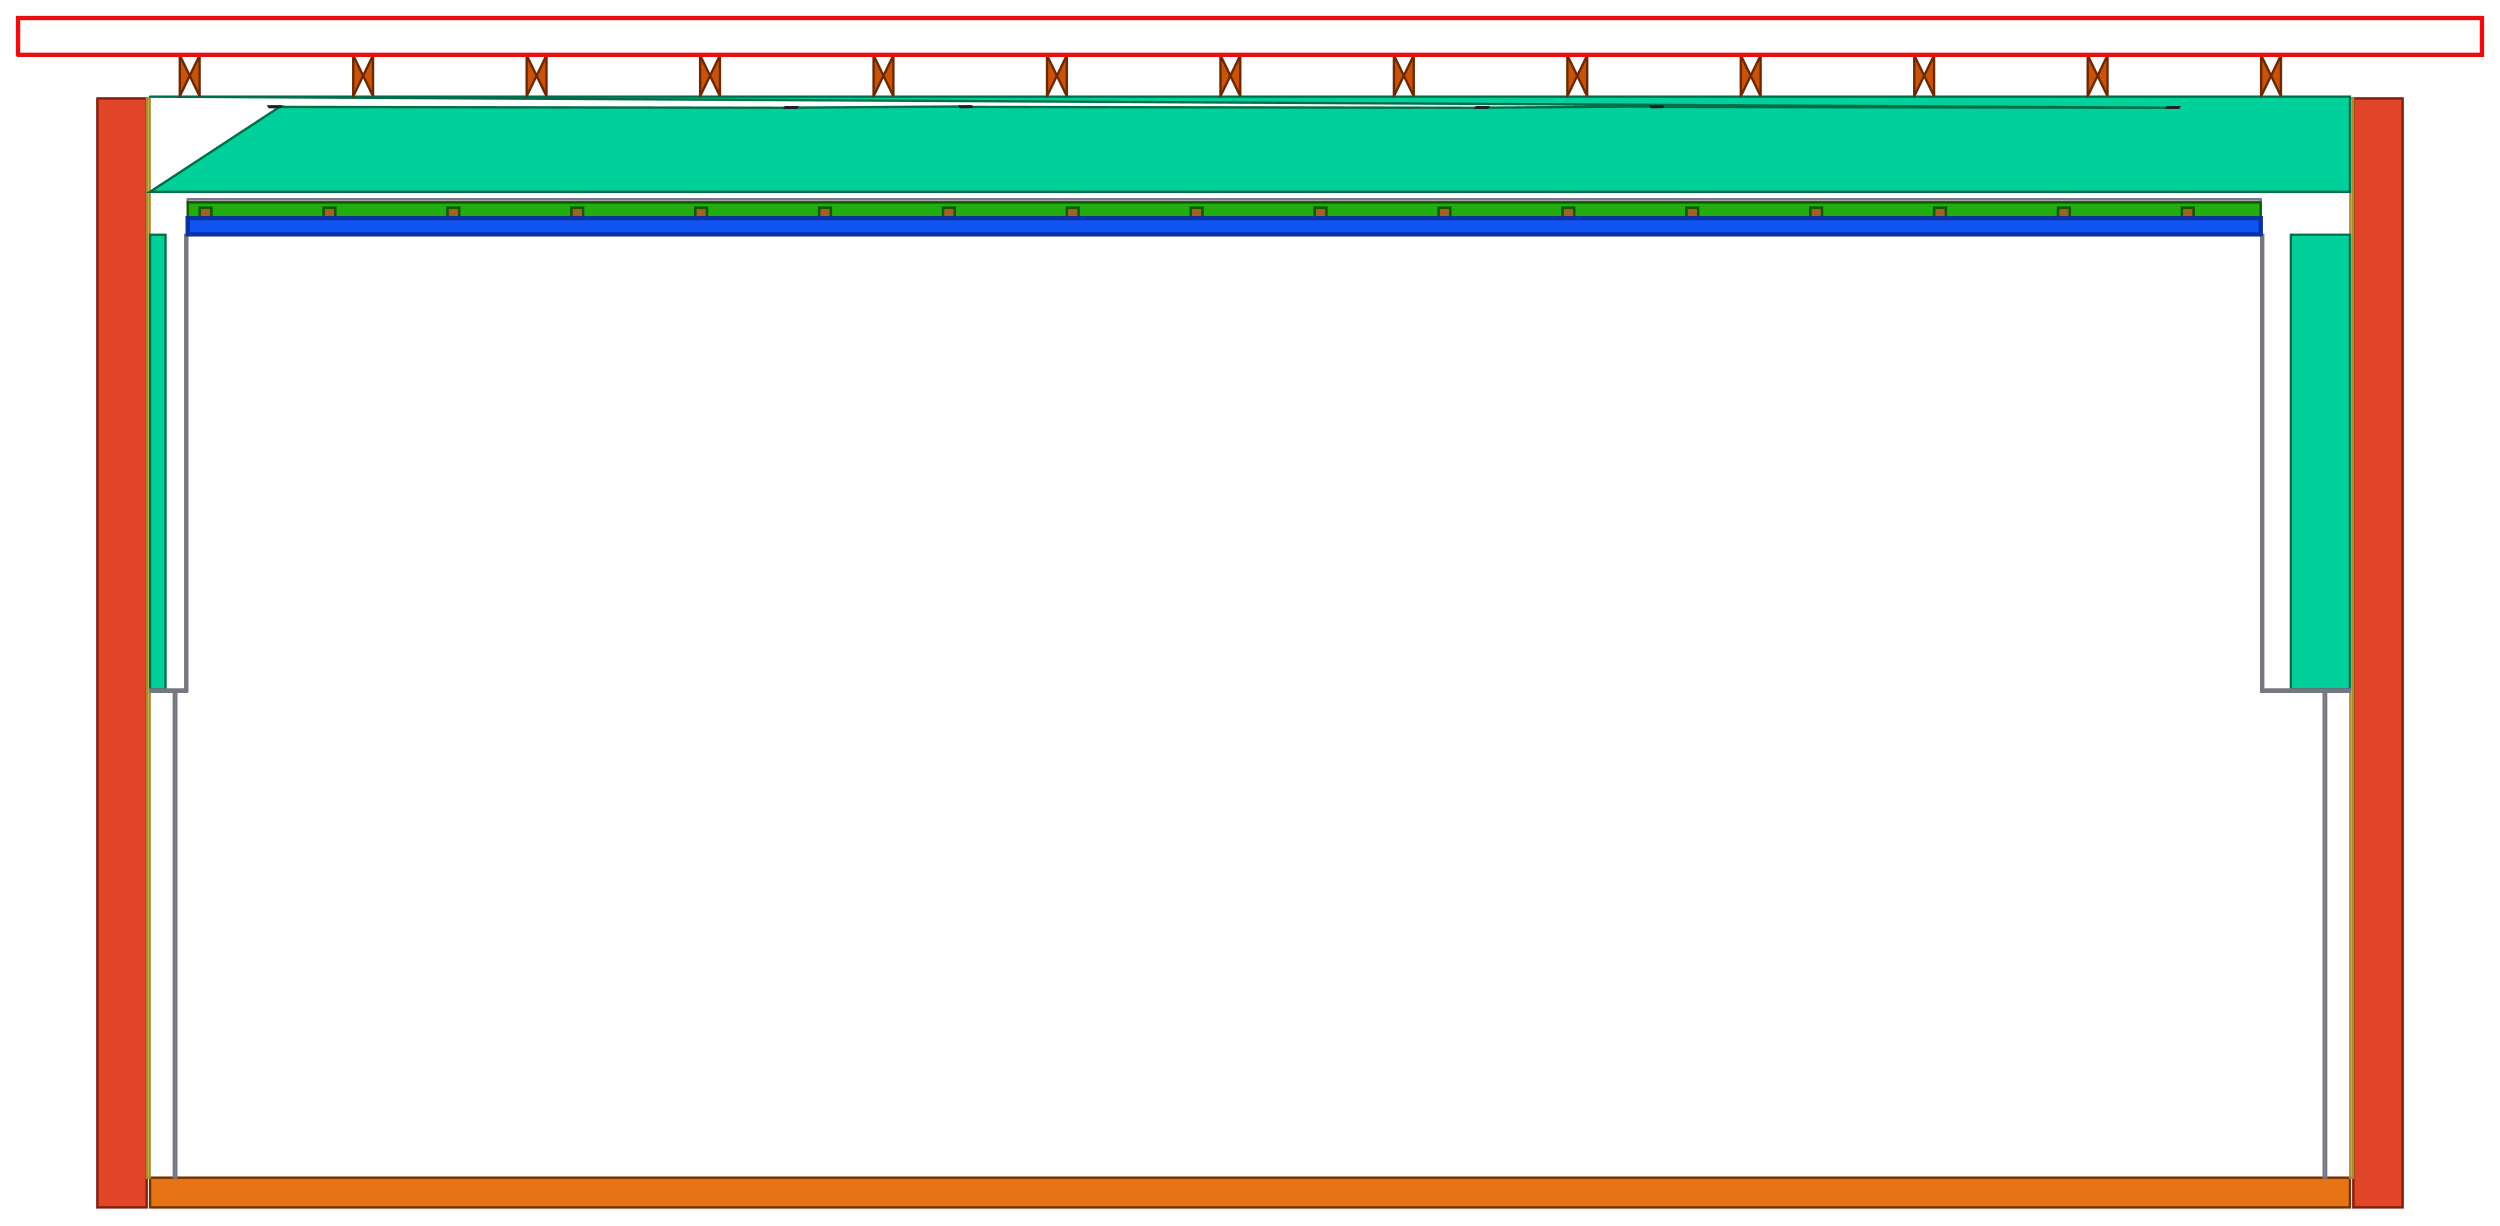
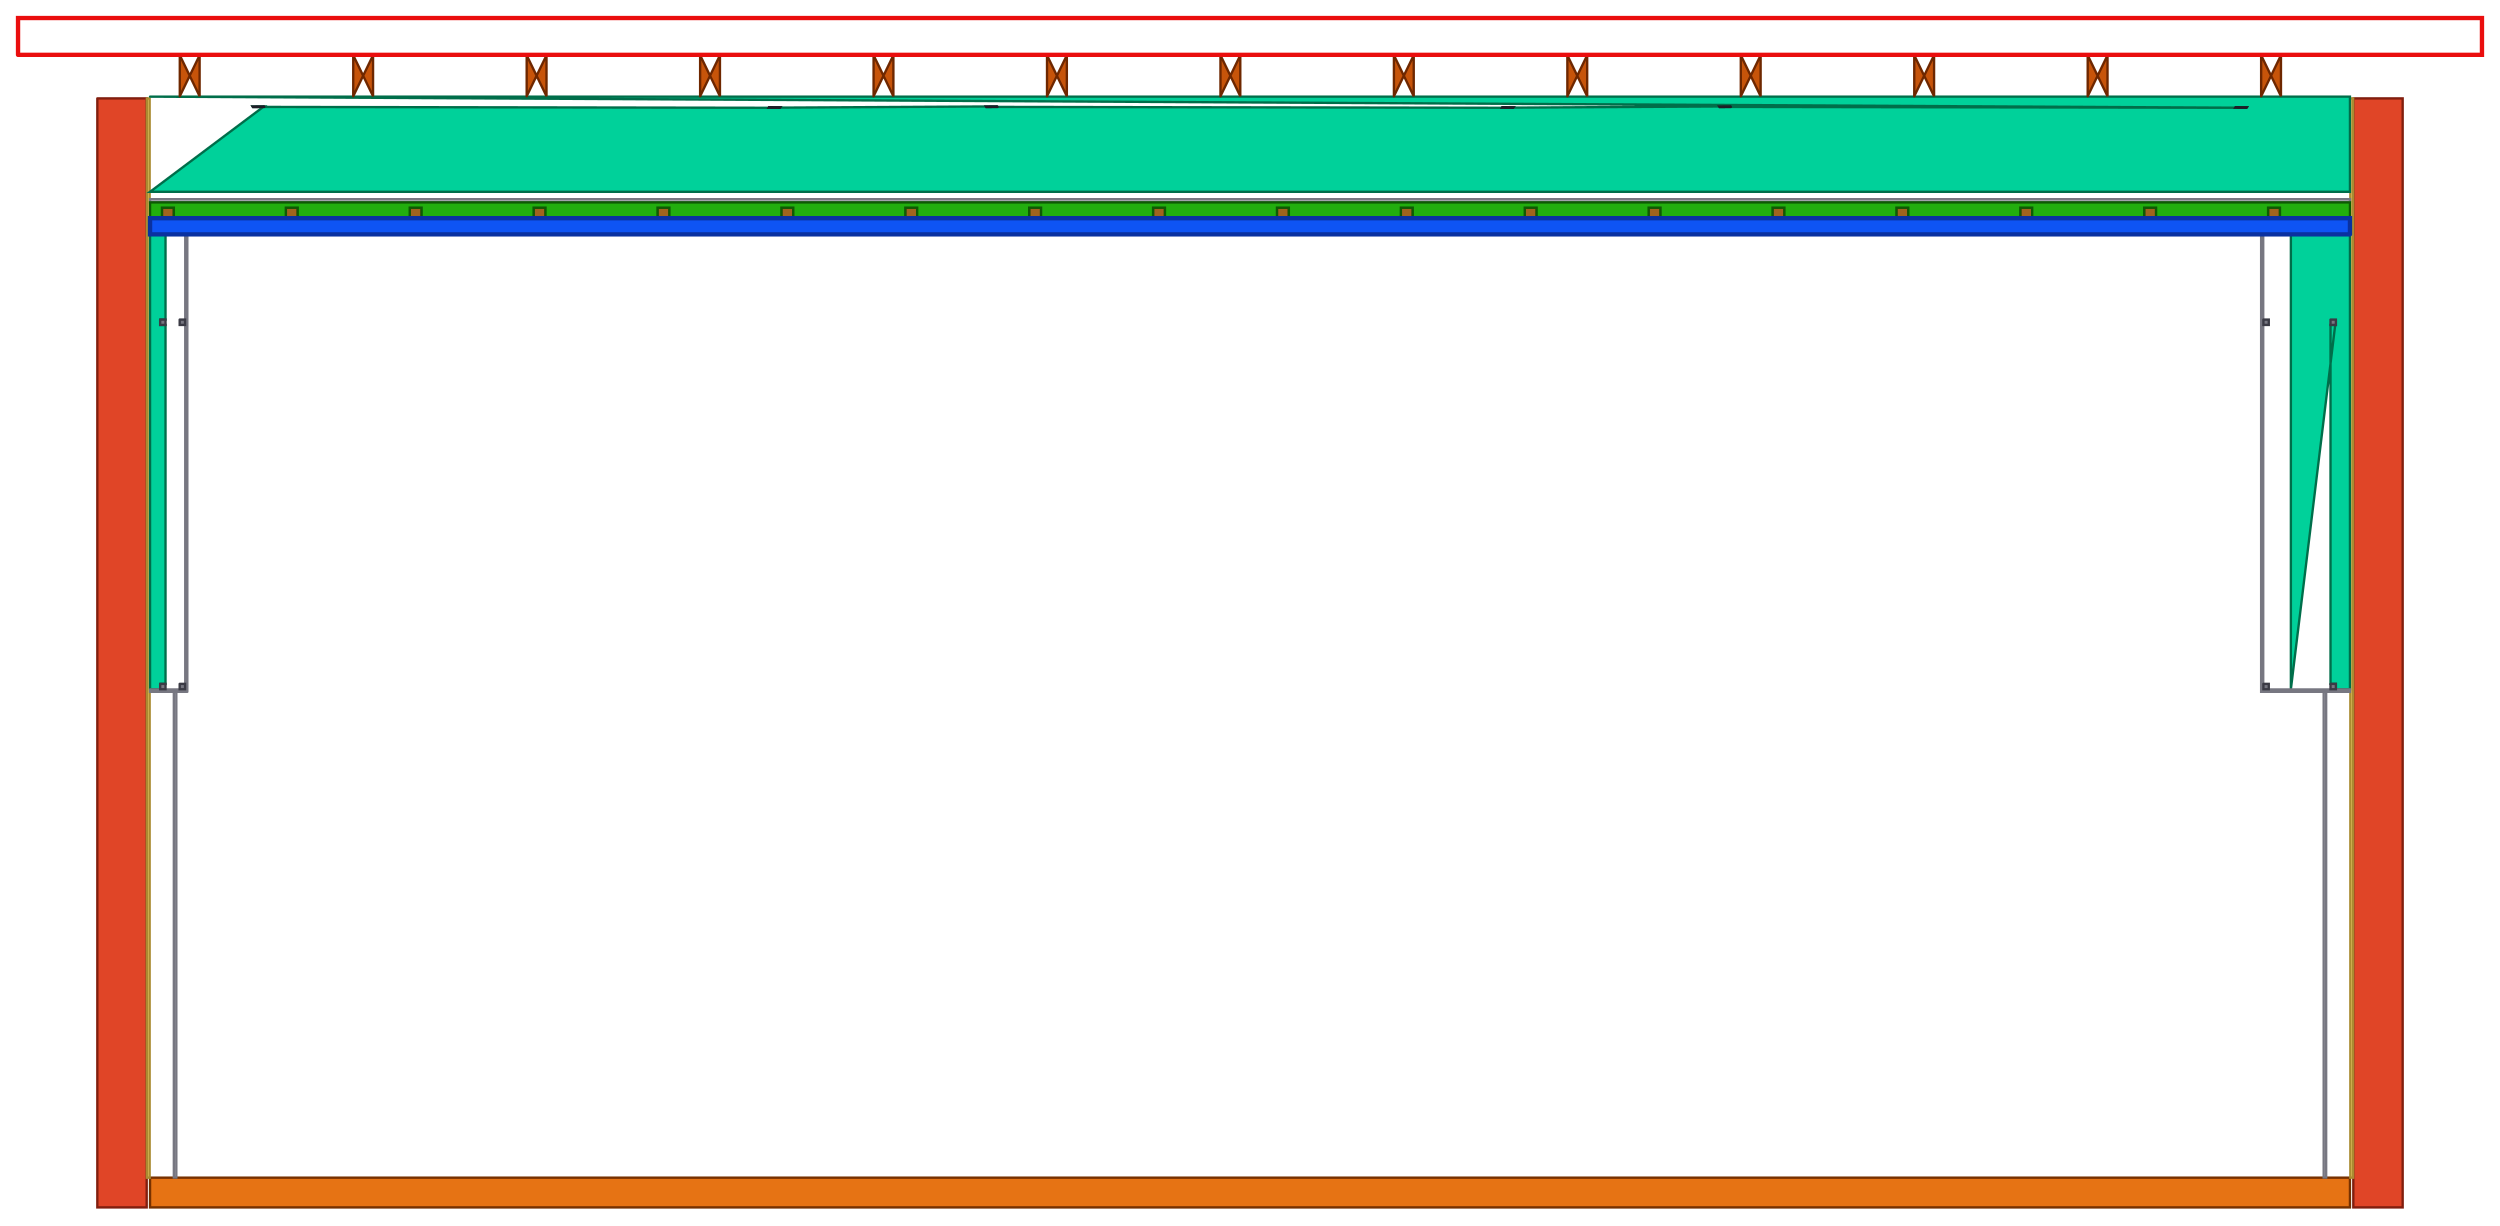
<svg xmlns="http://www.w3.org/2000/svg" width="12612.0mm" height="6182.0mm" viewBox="-756.0 -5941.0 12612.0 6182.0" version="1.1">
  <g transform="scale(1,-1)" stroke-linecap="round">
    <g fill="rgb(230,115,20)" stroke="rgb(119,49,0)" stroke-width="12.0" id="podlaha">
      <path d="M 1.0,0.0 L 11099.0,0.0 L 11099.0,-150.0 L 1.0,-150.0 L 1.0,0.0" />
    </g>
    <g fill="rgb(224,69,39)" stroke="rgb(129,30,14)" stroke-width="12.0" id="zdivo">
      <path d="M -265.0,5444.592 L -16.0,5444.592 L -16.0,-150.0 L -265.0,-150.0 L -265.0,5444.592" />
      <path d="M 11116.0,5444.592 L 11365.0,5444.592 L 11365.0,-150.0 L 11116.0,-150.0 L 11116.0,5444.592" />
    </g>
    <g fill="rgb(255,224,119)" stroke="rgb(170,139,49)" stroke-width="12.0" id="omitka">
      <path d="M -15.0,5444.592 L -1.0,5444.592 L -1.0,0.0 L -15.0,0.0 L -15.0,5444.592" />
      <path d="M 11101.0,5444.592 L 11115.0,5444.592 L 11115.0,0.0 L 11101.0,0.0 L 11101.0,5444.592" />
    </g>
    <g fill="rgb(0,209,154)" stroke="rgb(0,110,74)" stroke-width="12.0" id="vata">
-       <path d="M 1.0,5453.462 L 11099.0,5453.462 L 11099.0,4973.434 L 1.0,4973.434 L 658.555,5404.157 L 601.987,5403.642 L 603.665,5401.061 L 660.233,5401.576 L 3261.817,5397.19 L 3263.496,5399.771 L 3206.928,5400.286 L 3205.25,5397.706 L 4144.555,5404.157 L 4087.987,5403.642 L 4089.665,5401.061 L 4146.233,5401.576 L 6747.817,5397.19 L 6749.496,5399.771 L 6692.928,5400.286 L 6691.25,5397.706 L 7630.555,5404.157 L 7573.987,5403.642 L 7575.665,5401.061 L 7632.233,5401.576 L 10233.817,5397.19 L 10235.496,5399.771 L 10178.928,5400.286 L 10177.25,5397.706 L 1.0,5453.462" />
-       <path d="M 1.0,2464.0 L 1.0,4756.695 L 79.0,4756.695 L 79.0,2464.0 L 1.0,2464.0" />
-       <path d="M 10801.0,2464.0 L 10801.0,4756.695 L 11099.0,4756.695 L 11099.0,2464.0 L 10801.0,2464.0" />
+       <path d="M 1.0,5453.462 L 11099.0,5453.462 L 11099.0,4973.434 L 1.0,4973.434 L 575.221,5404.157 L 518.654,5403.642 L 520.332,5401.061 L 576.9,5401.576 L 3178.484,5397.19 L 3180.162,5399.771 L 3123.595,5400.286 L 3121.916,5397.706 L 4274.555,5404.157 L 4217.987,5403.642 L 4219.665,5401.061 L 4276.233,5401.576 L 6877.817,5397.19 L 6879.496,5399.771 L 6822.928,5400.286 L 6821.25,5397.706 L 7973.888,5404.157 L 7917.32,5403.642 L 7918.999,5401.061 L 7975.566,5401.576 L 10577.151,5397.19 L 10578.829,5399.771 L 10522.261,5400.286 L 10520.583,5397.706 L 1.0,5453.462" />
+       <path d="M 1.0,2464.0 L 1.0,4756.695 L 79.0,4756.695 L 79.0,4328.754 L 52.0,4328.754 L 52.0,4301.754 L 79.0,4301.754 L 79.0,2491.0 L 52.0,2491.0 L 52.0,2464.0 L 1.0,2464.0" />
+       <path d="M 10801.0,2464.0 L 10801.0,4756.695 L 11099.0,4756.695 L 11099.0,2464.0 L 11028.0,2464.0 L 11028.0,2491.0 L 11001.0,2491.0 L 11001.0,4301.754 L 11028.0,4301.754 L 11028.0,4328.754 L 10801.0,2464.0" />
    </g>
    <g fill="rgb(230,230,234)" stroke="rgb(119,119,129)" stroke-width="12.0" id="sdk">
-       <path d="M 10649.0,4921.871 L 191.0,4921.871 L 191.0,4936.188 L 10649.0,4936.188 L 10649.0,4921.871" />
+       <path d="M 11099.0,4921.871 L 1.0,4921.871 L 1.0,4936.188 L 11099.0,4936.188 L 11099.0,4921.871" />
      <path d="M 189.0,2451.0 L 178.5,2451.0 L 178.5,4756.695 L 189.0,4756.695 L 189.0,2451.0" />
      <path d="M 1.0,2463.0 L 177.5,2463.0 L 177.5,2451.0 L 1.0,2451.0 L 1.0,2463.0" />
      <path d="M 10661.5,2451.0 L 10651.0,2451.0 L 10651.0,4756.695 L 10661.5,4756.695 L 10661.5,2451.0" />
      <path d="M 10662.5,2463.0 L 11099.0,2463.0 L 11099.0,2451.0 L 10662.5,2451.0 L 10662.5,2463.0" />
      <path d="M 121.0,2450.0 L 133.5,2450.0 L 133.5,1.0 L 121.0,1.0 L 121.0,2450.0" />
      <path d="M 10966.5,2450.0 L 10979.0,2450.0 L 10979.0,1.0 L 10966.5,1.0 L 10966.5,2450.0" />
    </g>
    <g fill="rgb(199,84,10)" stroke="rgb(110,39,0)" stroke-width="12.0" id="krov">
      <path d="M 151.0,5455.462 L 151.0,5662.327 L 251.0,5455.462 L 251.0,5662.327 L 151.0,5455.462" />
      <path d="M 1026.0,5455.462 L 1026.0,5662.327 L 1126.0,5455.462 L 1126.0,5662.327 L 1026.0,5455.462" />
      <path d="M 1901.0,5455.462 L 1901.0,5662.327 L 2001.0,5455.462 L 2001.0,5662.327 L 1901.0,5455.462" />
      <path d="M 2776.0,5455.462 L 2776.0,5662.327 L 2876.0,5455.462 L 2876.0,5662.327 L 2776.0,5455.462" />
      <path d="M 3651.0,5455.462 L 3651.0,5662.327 L 3751.0,5455.462 L 3751.0,5662.327 L 3651.0,5455.462" />
      <path d="M 4526.0,5455.462 L 4526.0,5662.327 L 4626.0,5455.462 L 4626.0,5662.327 L 4526.0,5455.462" />
      <path d="M 5401.0,5455.462 L 5401.0,5662.327 L 5501.0,5455.462 L 5501.0,5662.327 L 5401.0,5455.462" />
      <path d="M 6276.0,5455.462 L 6276.0,5662.327 L 6376.0,5455.462 L 6376.0,5662.327 L 6276.0,5455.462" />
      <path d="M 7151.0,5455.462 L 7151.0,5662.327 L 7251.0,5455.462 L 7251.0,5662.327 L 7151.0,5455.462" />
      <path d="M 8026.0,5455.462 L 8026.0,5662.327 L 8126.0,5455.462 L 8126.0,5662.327 L 8026.0,5455.462" />
      <path d="M 8901.0,5455.462 L 8901.0,5662.327 L 9001.0,5455.462 L 9001.0,5662.327 L 8901.0,5455.462" />
      <path d="M 9776.0,5455.462 L 9776.0,5662.327 L 9876.0,5455.462 L 9876.0,5662.327 L 9776.0,5455.462" />
      <path d="M 10651.0,5455.462 L 10651.0,5662.327 L 10751.0,5455.462 L 10751.0,5662.327 L 10651.0,5455.462" />
    </g>
    <g fill="rgb(160,100,30)" stroke="rgb(90,49,10)" stroke-width="12.0" id="dreveny_rost">
-       <path d="M 311.0,4841.241 L 251.0,4841.241 L 251.0,4893.457 L 311.0,4893.457 L 311.0,4841.241" />
-       <path d="M 936.0,4841.241 L 876.0,4841.241 L 876.0,4893.457 L 936.0,4893.457 L 936.0,4841.241" />
-       <path d="M 1561.0,4841.241 L 1501.0,4841.241 L 1501.0,4893.457 L 1561.0,4893.457 L 1561.0,4841.241" />
-       <path d="M 2186.0,4841.241 L 2126.0,4841.241 L 2126.0,4893.457 L 2186.0,4893.457 L 2186.0,4841.241" />
-       <path d="M 2811.0,4841.241 L 2751.0,4841.241 L 2751.0,4893.457 L 2811.0,4893.457 L 2811.0,4841.241" />
-       <path d="M 3436.0,4841.241 L 3376.0,4841.241 L 3376.0,4893.457 L 3436.0,4893.457 L 3436.0,4841.241" />
-       <path d="M 4061.0,4841.241 L 4001.0,4841.241 L 4001.0,4893.457 L 4061.0,4893.457 L 4061.0,4841.241" />
-       <path d="M 4686.0,4841.241 L 4626.0,4841.241 L 4626.0,4893.457 L 4686.0,4893.457 L 4686.0,4841.241" />
-       <path d="M 5311.0,4841.241 L 5251.0,4841.241 L 5251.0,4893.457 L 5311.0,4893.457 L 5311.0,4841.241" />
-       <path d="M 5936.0,4841.241 L 5876.0,4841.241 L 5876.0,4893.457 L 5936.0,4893.457 L 5936.0,4841.241" />
-       <path d="M 6561.0,4841.241 L 6501.0,4841.241 L 6501.0,4893.457 L 6561.0,4893.457 L 6561.0,4841.241" />
-       <path d="M 7186.0,4841.241 L 7126.0,4841.241 L 7126.0,4893.457 L 7186.0,4893.457 L 7186.0,4841.241" />
-       <path d="M 7811.0,4841.241 L 7751.0,4841.241 L 7751.0,4893.457 L 7811.0,4893.457 L 7811.0,4841.241" />
-       <path d="M 8436.0,4841.241 L 8376.0,4841.241 L 8376.0,4893.457 L 8436.0,4893.457 L 8436.0,4841.241" />
-       <path d="M 9061.0,4841.241 L 9001.0,4841.241 L 9001.0,4893.457 L 9061.0,4893.457 L 9061.0,4841.241" />
-       <path d="M 9686.0,4841.241 L 9626.0,4841.241 L 9626.0,4893.457 L 9686.0,4893.457 L 9686.0,4841.241" />
-       <path d="M 10311.0,4841.241 L 10251.0,4841.241 L 10251.0,4893.457 L 10311.0,4893.457 L 10311.0,4841.241" />
+       <path d="M 121.0,4841.241 L 61.0,4841.241 L 61.0,4893.457 L 121.0,4893.457 L 121.0,4841.241" />
+       <path d="M 746.0,4841.241 L 686.0,4841.241 L 686.0,4893.457 L 746.0,4893.457 L 746.0,4841.241" />
+       <path d="M 1371.0,4841.241 L 1311.0,4841.241 L 1311.0,4893.457 L 1371.0,4893.457 L 1371.0,4841.241" />
+       <path d="M 1996.0,4841.241 L 1936.0,4841.241 L 1936.0,4893.457 L 1996.0,4893.457 L 1996.0,4841.241" />
+       <path d="M 2621.0,4841.241 L 2561.0,4841.241 L 2561.0,4893.457 L 2621.0,4893.457 L 2621.0,4841.241" />
+       <path d="M 3246.0,4841.241 L 3186.0,4841.241 L 3186.0,4893.457 L 3246.0,4893.457 L 3246.0,4841.241" />
+       <path d="M 3871.0,4841.241 L 3811.0,4841.241 L 3811.0,4893.457 L 3871.0,4893.457 L 3871.0,4841.241" />
+       <path d="M 4496.0,4841.241 L 4436.0,4841.241 L 4436.0,4893.457 L 4496.0,4893.457 L 4496.0,4841.241" />
+       <path d="M 5121.0,4841.241 L 5061.0,4841.241 L 5061.0,4893.457 L 5121.0,4893.457 L 5121.0,4841.241" />
+       <path d="M 5746.0,4841.241 L 5686.0,4841.241 L 5686.0,4893.457 L 5746.0,4893.457 L 5746.0,4841.241" />
+       <path d="M 6371.0,4841.241 L 6311.0,4841.241 L 6311.0,4893.457 L 6371.0,4893.457 L 6371.0,4841.241" />
+       <path d="M 6996.0,4841.241 L 6936.0,4841.241 L 6936.0,4893.457 L 6996.0,4893.457 L 6996.0,4841.241" />
+       <path d="M 7621.0,4841.241 L 7561.0,4841.241 L 7561.0,4893.457 L 7621.0,4893.457 L 7621.0,4841.241" />
+       <path d="M 8246.0,4841.241 L 8186.0,4841.241 L 8186.0,4893.457 L 8246.0,4893.457 L 8246.0,4841.241" />
+       <path d="M 8871.0,4841.241 L 8811.0,4841.241 L 8811.0,4893.457 L 8871.0,4893.457 L 8871.0,4841.241" />
+       <path d="M 9496.0,4841.241 L 9436.0,4841.241 L 9436.0,4893.457 L 9496.0,4893.457 L 9496.0,4841.241" />
+       <path d="M 10121.0,4841.241 L 10061.0,4841.241 L 10061.0,4893.457 L 10121.0,4893.457 L 10121.0,4841.241" />
+       <path d="M 10746.0,4841.241 L 10686.0,4841.241 L 10686.0,4893.457 L 10746.0,4893.457 L 10746.0,4841.241" />
+     </g>
+     <g fill="rgb(119,119,129)" stroke="rgb(59,59,69)" stroke-width="12.0" id="cd">
+       <path d="M 52.0,2491.0 L 79.0,2491.0 L 79.0,2464.0 L 52.0,2464.0 L 52.0,2491.0" />
+       <path d="M 52.0,4328.754 L 79.0,4328.754 L 79.0,4301.754 L 52.0,4301.754 L 52.0,4328.754" />
+       <path d="M 150.5,2491.0 L 177.5,2491.0 L 177.5,2464.0 L 150.5,2464.0 L 150.5,2491.0" />
+       <path d="M 150.5,4328.754 L 177.5,4328.754 L 177.5,4301.754 L 150.5,4301.754 L 150.5,4328.754" />
+       <path d="M 11001.0,2491.0 L 11028.0,2491.0 L 11028.0,2464.0 L 11001.0,2464.0 L 11001.0,2491.0" />
+       <path d="M 11001.0,4328.754 L 11028.0,4328.754 L 11028.0,4301.754 L 11001.0,4301.754 L 11001.0,4328.754" />
+       <path d="M 10662.5,2491.0 L 10689.5,2491.0 L 10689.5,2464.0 L 10662.5,2464.0 L 10662.5,2491.0" />
+       <path d="M 10662.5,4328.754 L 10689.5,4328.754 L 10689.5,4301.754 L 10662.5,4301.754 L 10662.5,4328.754" />
    </g>
    <g fill="rgb(69,69,80)" stroke="rgb(30,30,39)" stroke-width="12.0" id="paska">
-       <path d="M 660.233,5401.576 L 603.665,5401.061 L 601.987,5403.642 L 658.555,5404.157 L 660.233,5401.576" />
-       <path d="M 3261.817,5397.19 L 3205.25,5397.706 L 3206.928,5400.286 L 3263.496,5399.771 L 3261.817,5397.19" />
-       <path d="M 4146.233,5401.576 L 4089.665,5401.061 L 4087.987,5403.642 L 4144.555,5404.157 L 4146.233,5401.576" />
-       <path d="M 6747.817,5397.19 L 6691.25,5397.706 L 6692.928,5400.286 L 6749.496,5399.771 L 6747.817,5397.19" />
-       <path d="M 7632.233,5401.576 L 7575.665,5401.061 L 7573.987,5403.642 L 7630.555,5404.157 L 7632.233,5401.576" />
-       <path d="M 10233.817,5397.19 L 10177.25,5397.706 L 10178.928,5400.286 L 10235.496,5399.771 L 10233.817,5397.19" />
+       <path d="M 576.9,5401.576 L 520.332,5401.061 L 518.654,5403.642 L 575.221,5404.157 L 576.9,5401.576" />
+       <path d="M 3178.484,5397.19 L 3121.916,5397.706 L 3123.595,5400.286 L 3180.162,5399.771 L 3178.484,5397.19" />
+       <path d="M 4276.233,5401.576 L 4219.665,5401.061 L 4217.987,5403.642 L 4274.555,5404.157 L 4276.233,5401.576" />
+       <path d="M 6877.817,5397.19 L 6821.25,5397.706 L 6822.928,5400.286 L 6879.496,5399.771 L 6877.817,5397.19" />
+       <path d="M 7975.566,5401.576 L 7918.999,5401.061 L 7917.32,5403.642 L 7973.888,5404.157 L 7975.566,5401.576" />
+       <path d="M 10577.151,5397.19 L 10520.583,5397.706 L 10522.261,5400.286 L 10578.829,5399.771 L 10577.151,5397.19" />
    </g>
    <g fill="rgb(34,174,14)" stroke="rgb(14,90,4)" stroke-width="12.0" id="NaturHeld Flex 50">
-       <path d="M 191.0,4842.241 L 191.0,4919.871 L 10649.0,4919.871 L 10649.0,4842.241 L 10311.0,4842.241 L 10311.0,4893.457 L 10251.0,4893.457 L 10251.0,4842.241 L 9686.0,4842.241 L 9686.0,4893.457 L 9626.0,4893.457 L 9626.0,4842.241 L 9061.0,4842.241 L 9061.0,4893.457 L 9001.0,4893.457 L 9001.0,4842.241 L 8436.0,4842.241 L 8436.0,4893.457 L 8376.0,4893.457 L 8376.0,4842.241 L 7811.0,4842.241 L 7811.0,4893.457 L 7751.0,4893.457 L 7751.0,4842.241 L 7186.0,4842.241 L 7186.0,4893.457 L 7126.0,4893.457 L 7126.0,4842.241 L 6561.0,4842.241 L 6561.0,4893.457 L 6501.0,4893.457 L 6501.0,4842.241 L 5936.0,4842.241 L 5936.0,4893.457 L 5876.0,4893.457 L 5876.0,4842.241 L 5311.0,4842.241 L 5311.0,4893.457 L 5251.0,4893.457 L 5251.0,4842.241 L 4686.0,4842.241 L 4686.0,4893.457 L 4626.0,4893.457 L 4626.0,4842.241 L 4061.0,4842.241 L 4061.0,4893.457 L 4001.0,4893.457 L 4001.0,4842.241 L 3436.0,4842.241 L 3436.0,4893.457 L 3376.0,4893.457 L 3376.0,4842.241 L 2811.0,4842.241 L 2811.0,4893.457 L 2751.0,4893.457 L 2751.0,4842.241 L 2186.0,4842.241 L 2186.0,4893.457 L 2126.0,4893.457 L 2126.0,4842.241 L 1561.0,4842.241 L 1561.0,4893.457 L 1501.0,4893.457 L 1501.0,4842.241 L 936.0,4842.241 L 936.0,4893.457 L 876.0,4893.457 L 876.0,4842.241 L 311.0,4842.241 L 311.0,4893.457 L 251.0,4893.457 L 251.0,4842.241 L 191.0,4842.241" />
+       <path d="M 1.0,4842.241 L 1.0,4919.871 L 11099.0,4919.871 L 11099.0,4842.241 L 10746.0,4842.241 L 10746.0,4893.457 L 10686.0,4893.457 L 10686.0,4842.241 L 10121.0,4842.241 L 10121.0,4893.457 L 10061.0,4893.457 L 10061.0,4842.241 L 9496.0,4842.241 L 9496.0,4893.457 L 9436.0,4893.457 L 9436.0,4842.241 L 8871.0,4842.241 L 8871.0,4893.457 L 8811.0,4893.457 L 8811.0,4842.241 L 8246.0,4842.241 L 8246.0,4893.457 L 8186.0,4893.457 L 8186.0,4842.241 L 7621.0,4842.241 L 7621.0,4893.457 L 7561.0,4893.457 L 7561.0,4842.241 L 6996.0,4842.241 L 6996.0,4893.457 L 6936.0,4893.457 L 6936.0,4842.241 L 6371.0,4842.241 L 6371.0,4893.457 L 6311.0,4893.457 L 6311.0,4842.241 L 5746.0,4842.241 L 5746.0,4893.457 L 5686.0,4893.457 L 5686.0,4842.241 L 5121.0,4842.241 L 5121.0,4893.457 L 5061.0,4893.457 L 5061.0,4842.241 L 4496.0,4842.241 L 4496.0,4893.457 L 4436.0,4893.457 L 4436.0,4842.241 L 3871.0,4842.241 L 3871.0,4893.457 L 3811.0,4893.457 L 3811.0,4842.241 L 3246.0,4842.241 L 3246.0,4893.457 L 3186.0,4893.457 L 3186.0,4842.241 L 2621.0,4842.241 L 2621.0,4893.457 L 2561.0,4893.457 L 2561.0,4842.241 L 1996.0,4842.241 L 1996.0,4893.457 L 1936.0,4893.457 L 1936.0,4842.241 L 1371.0,4842.241 L 1371.0,4893.457 L 1311.0,4893.457 L 1311.0,4842.241 L 746.0,4842.241 L 746.0,4893.457 L 686.0,4893.457 L 686.0,4842.241 L 121.0,4842.241 L 121.0,4893.457 L 61.0,4893.457 L 61.0,4842.241 L 1.0,4842.241" />
    </g>
    <g fill="rgb(14,84,244)" stroke="rgb(10,49,160)" stroke-width="22.0" id="NaturHeld 140">
-       <path d="M 10649.0,4758.695 L 191.0,4758.695 L 191.0,4840.241 L 10649.0,4840.241 L 10649.0,4758.695" />
+       <path d="M 11099.0,4758.695 L 1.0,4758.695 L 1.0,4840.241 L 11099.0,4840.241 L 11099.0,4758.695" />
    </g>
    <g fill="none" stroke="rgb(234,14,14)" stroke-width="22.0" id="krytina">
      <path d="M -665.0,5664.327 L -665.0,5850.0 L 11765.0,5850.0 L 11765.0,5664.327 L -665.0,5664.327" />
    </g>
  </g>
</svg>
